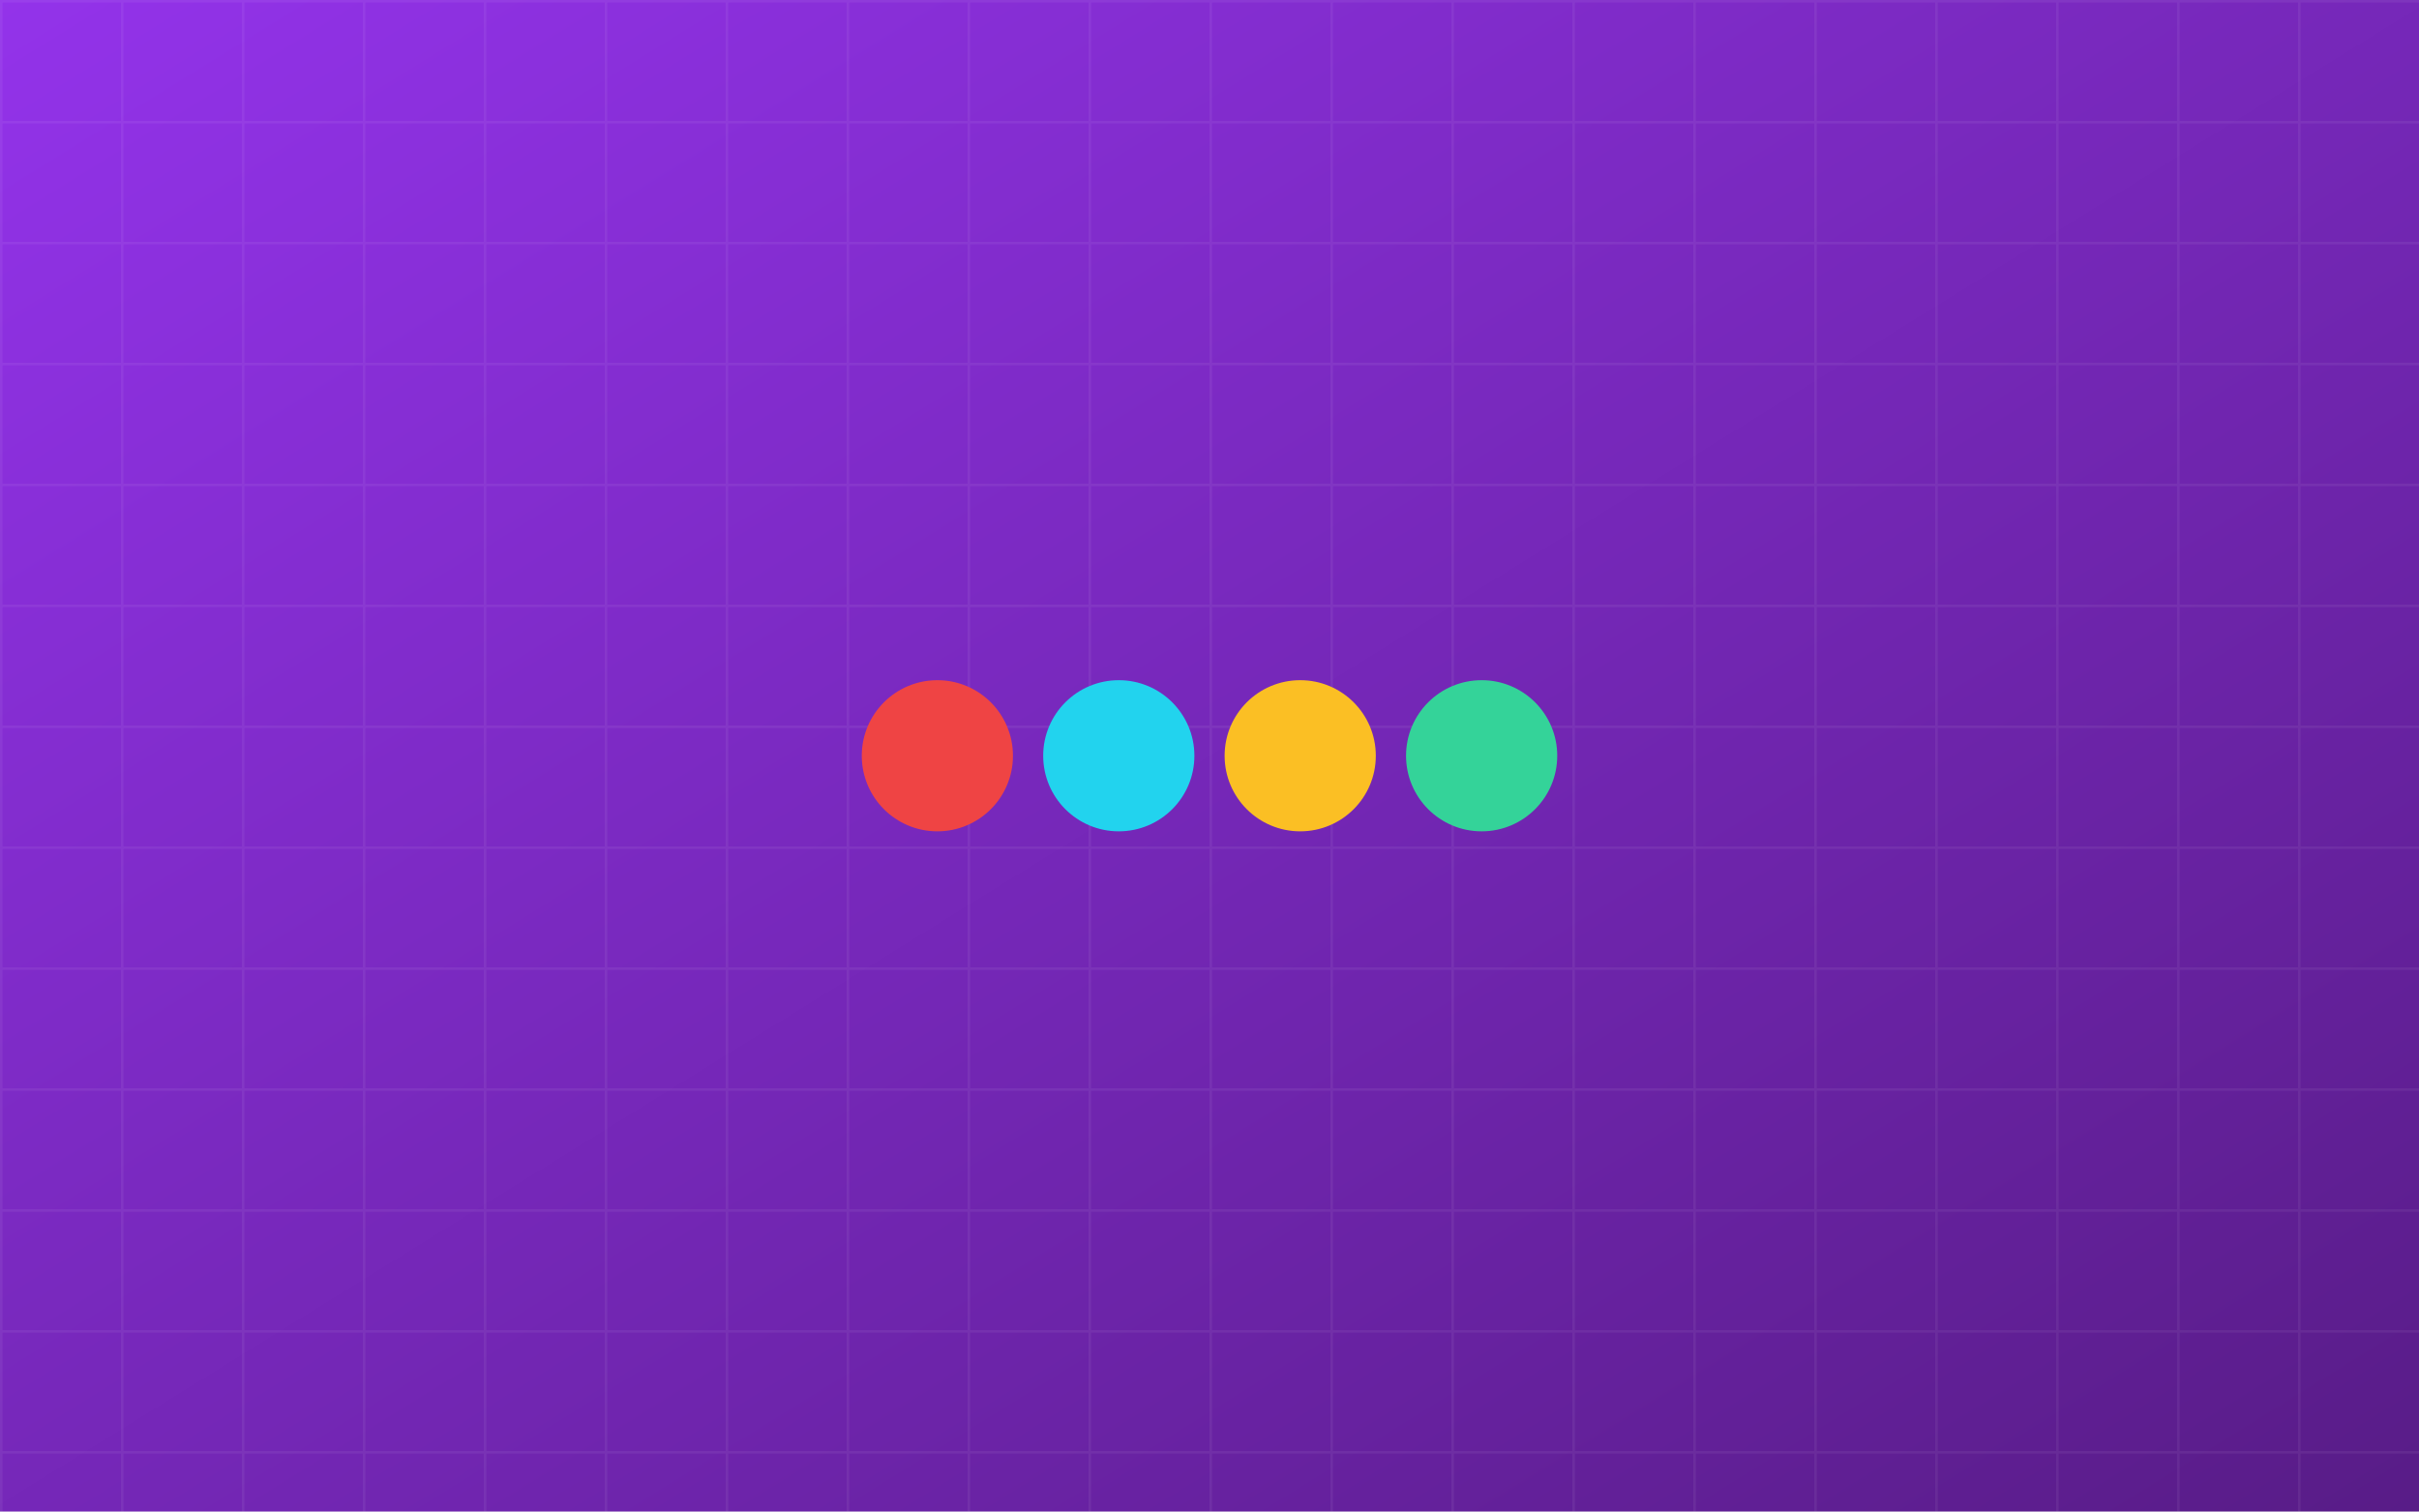
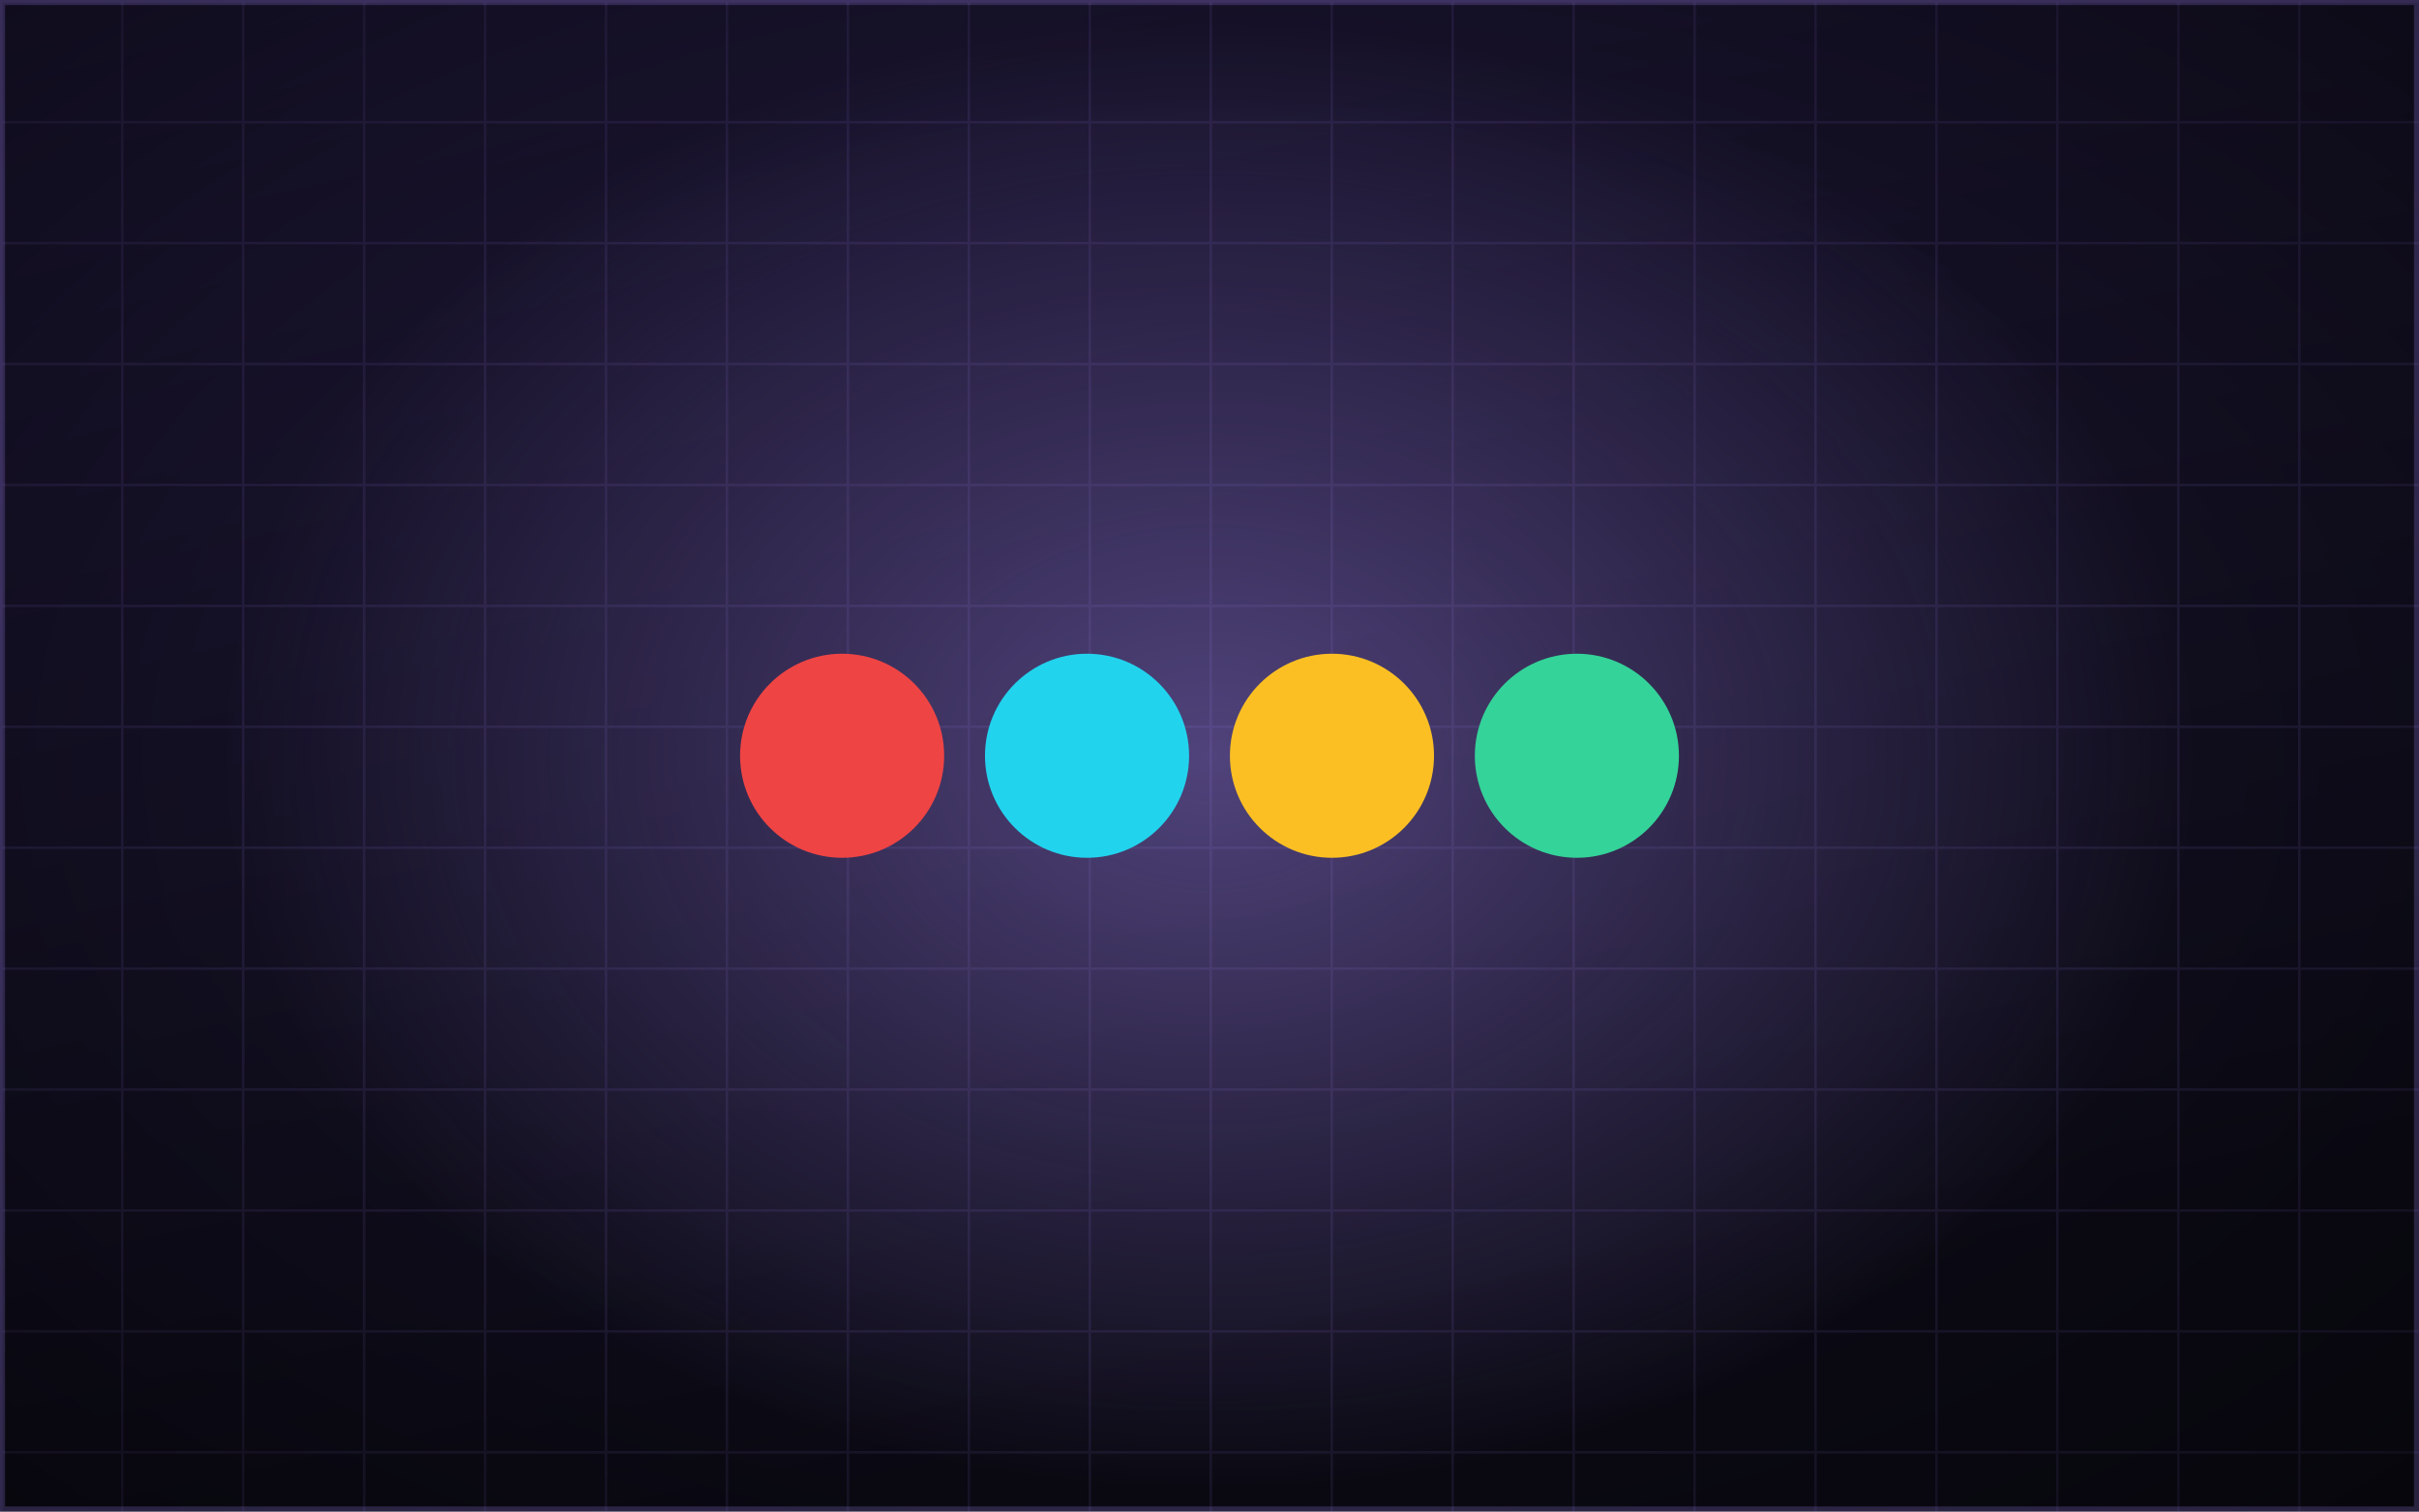
<svg xmlns="http://www.w3.org/2000/svg" viewBox="0 0 480 300" width="480" height="300">
  <defs>
-     <linearGradient id="bg15" x1="0" y1="0" x2="1" y2="1">
-       <stop offset="0" stop-color="#9333ea" />
-       <stop offset="1" stop-color="#581c87" />
+     <linearGradient id="b15" x1="0" y1="0" x2="0.35" y2="1">
+       <stop offset="0" stop-color="#1a1430" />
+       <stop offset="1" stop-color="#0b0a14" />
    </linearGradient>
-     <pattern id="grid15" width="24" height="24" patternUnits="userSpaceOnUse">
-       <path d="M24 0H0V24" fill="none" stroke="#ffffff" stroke-opacity="0.06" />
+     <radialGradient id="w15" cx="0.5" cy="0.5" r="0.5">
+       <stop offset="0" stop-color="#a78bfa" stop-opacity="0.42" />
+       <stop offset="1" stop-color="#a78bfa" stop-opacity="0" />
+     </radialGradient>
+     <radialGradient id="v15" cx="0.5" cy="0.5" r="0.75">
+       <stop offset="0.55" stop-color="#000000" stop-opacity="0" />
+       <stop offset="1" stop-color="#000000" stop-opacity="0.45" />
+     </radialGradient>
+     <pattern id="g15" width="24" height="24" patternUnits="userSpaceOnUse">
+       <path d="M24 0H0V24" fill="none" stroke="#a78bfa" stroke-opacity="0.10" />
    </pattern>
  </defs>
-   <rect width="480" height="300" fill="url(#bg15)" />
-   <rect width="480" height="300" fill="url(#grid15)" />
-   <g transform="translate(240 150)" fill="#fff">
+   <rect width="480" height="300" fill="url(#b15)" />
+   <rect width="480" height="300" fill="url(#g15)" />
+   <ellipse cx="240" cy="150" rx="195" ry="145" fill="url(#w15)" />
+   <rect width="480" height="300" fill="url(#v15)" />
+   <g transform="translate(240 150) scale(1.35)" fill="#ffffff">
    <circle cx="-54" cy="0" r="15" fill="#ef4444" />
    <circle cx="-18" cy="0" r="15" fill="#22d3ee" />
    <circle cx="18" cy="0" r="15" fill="#fbbf24" />
    <circle cx="54" cy="0" r="15" fill="#34d399" />
  </g>
+   <rect x="0.5" y="0.5" width="479" height="299" fill="none" stroke="#a78bfa" stroke-opacity="0.22" />
</svg>
